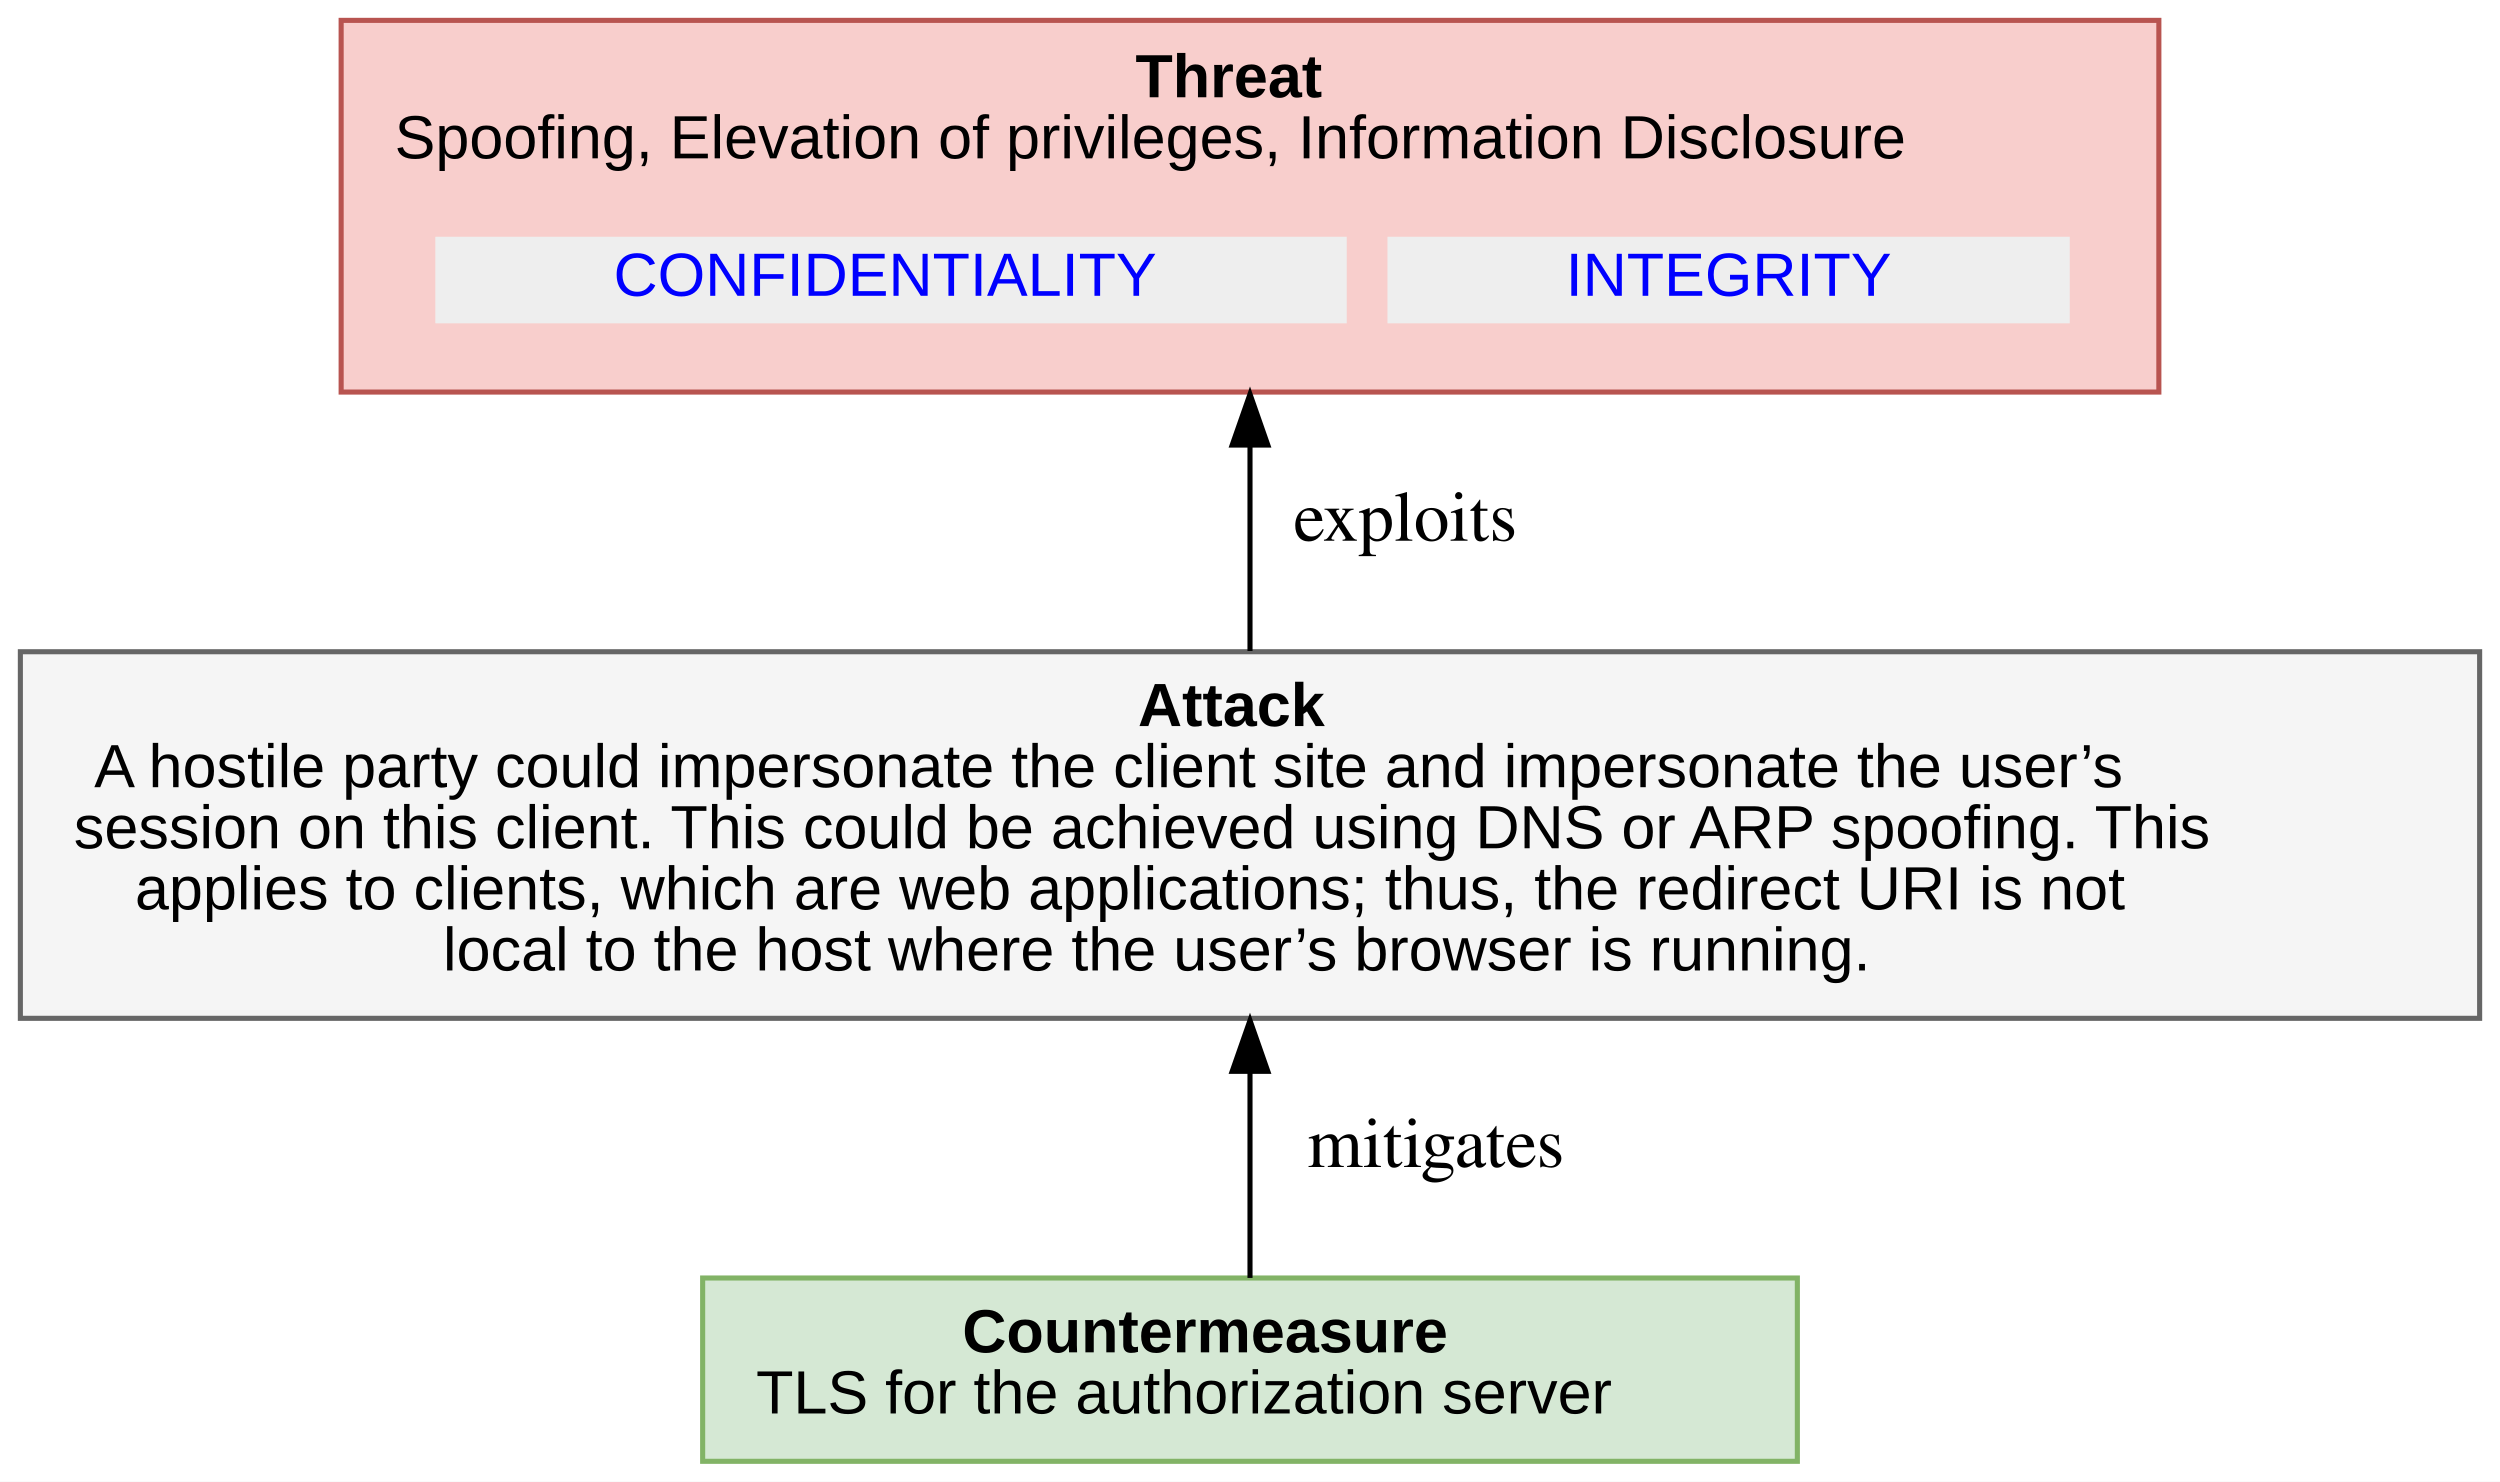
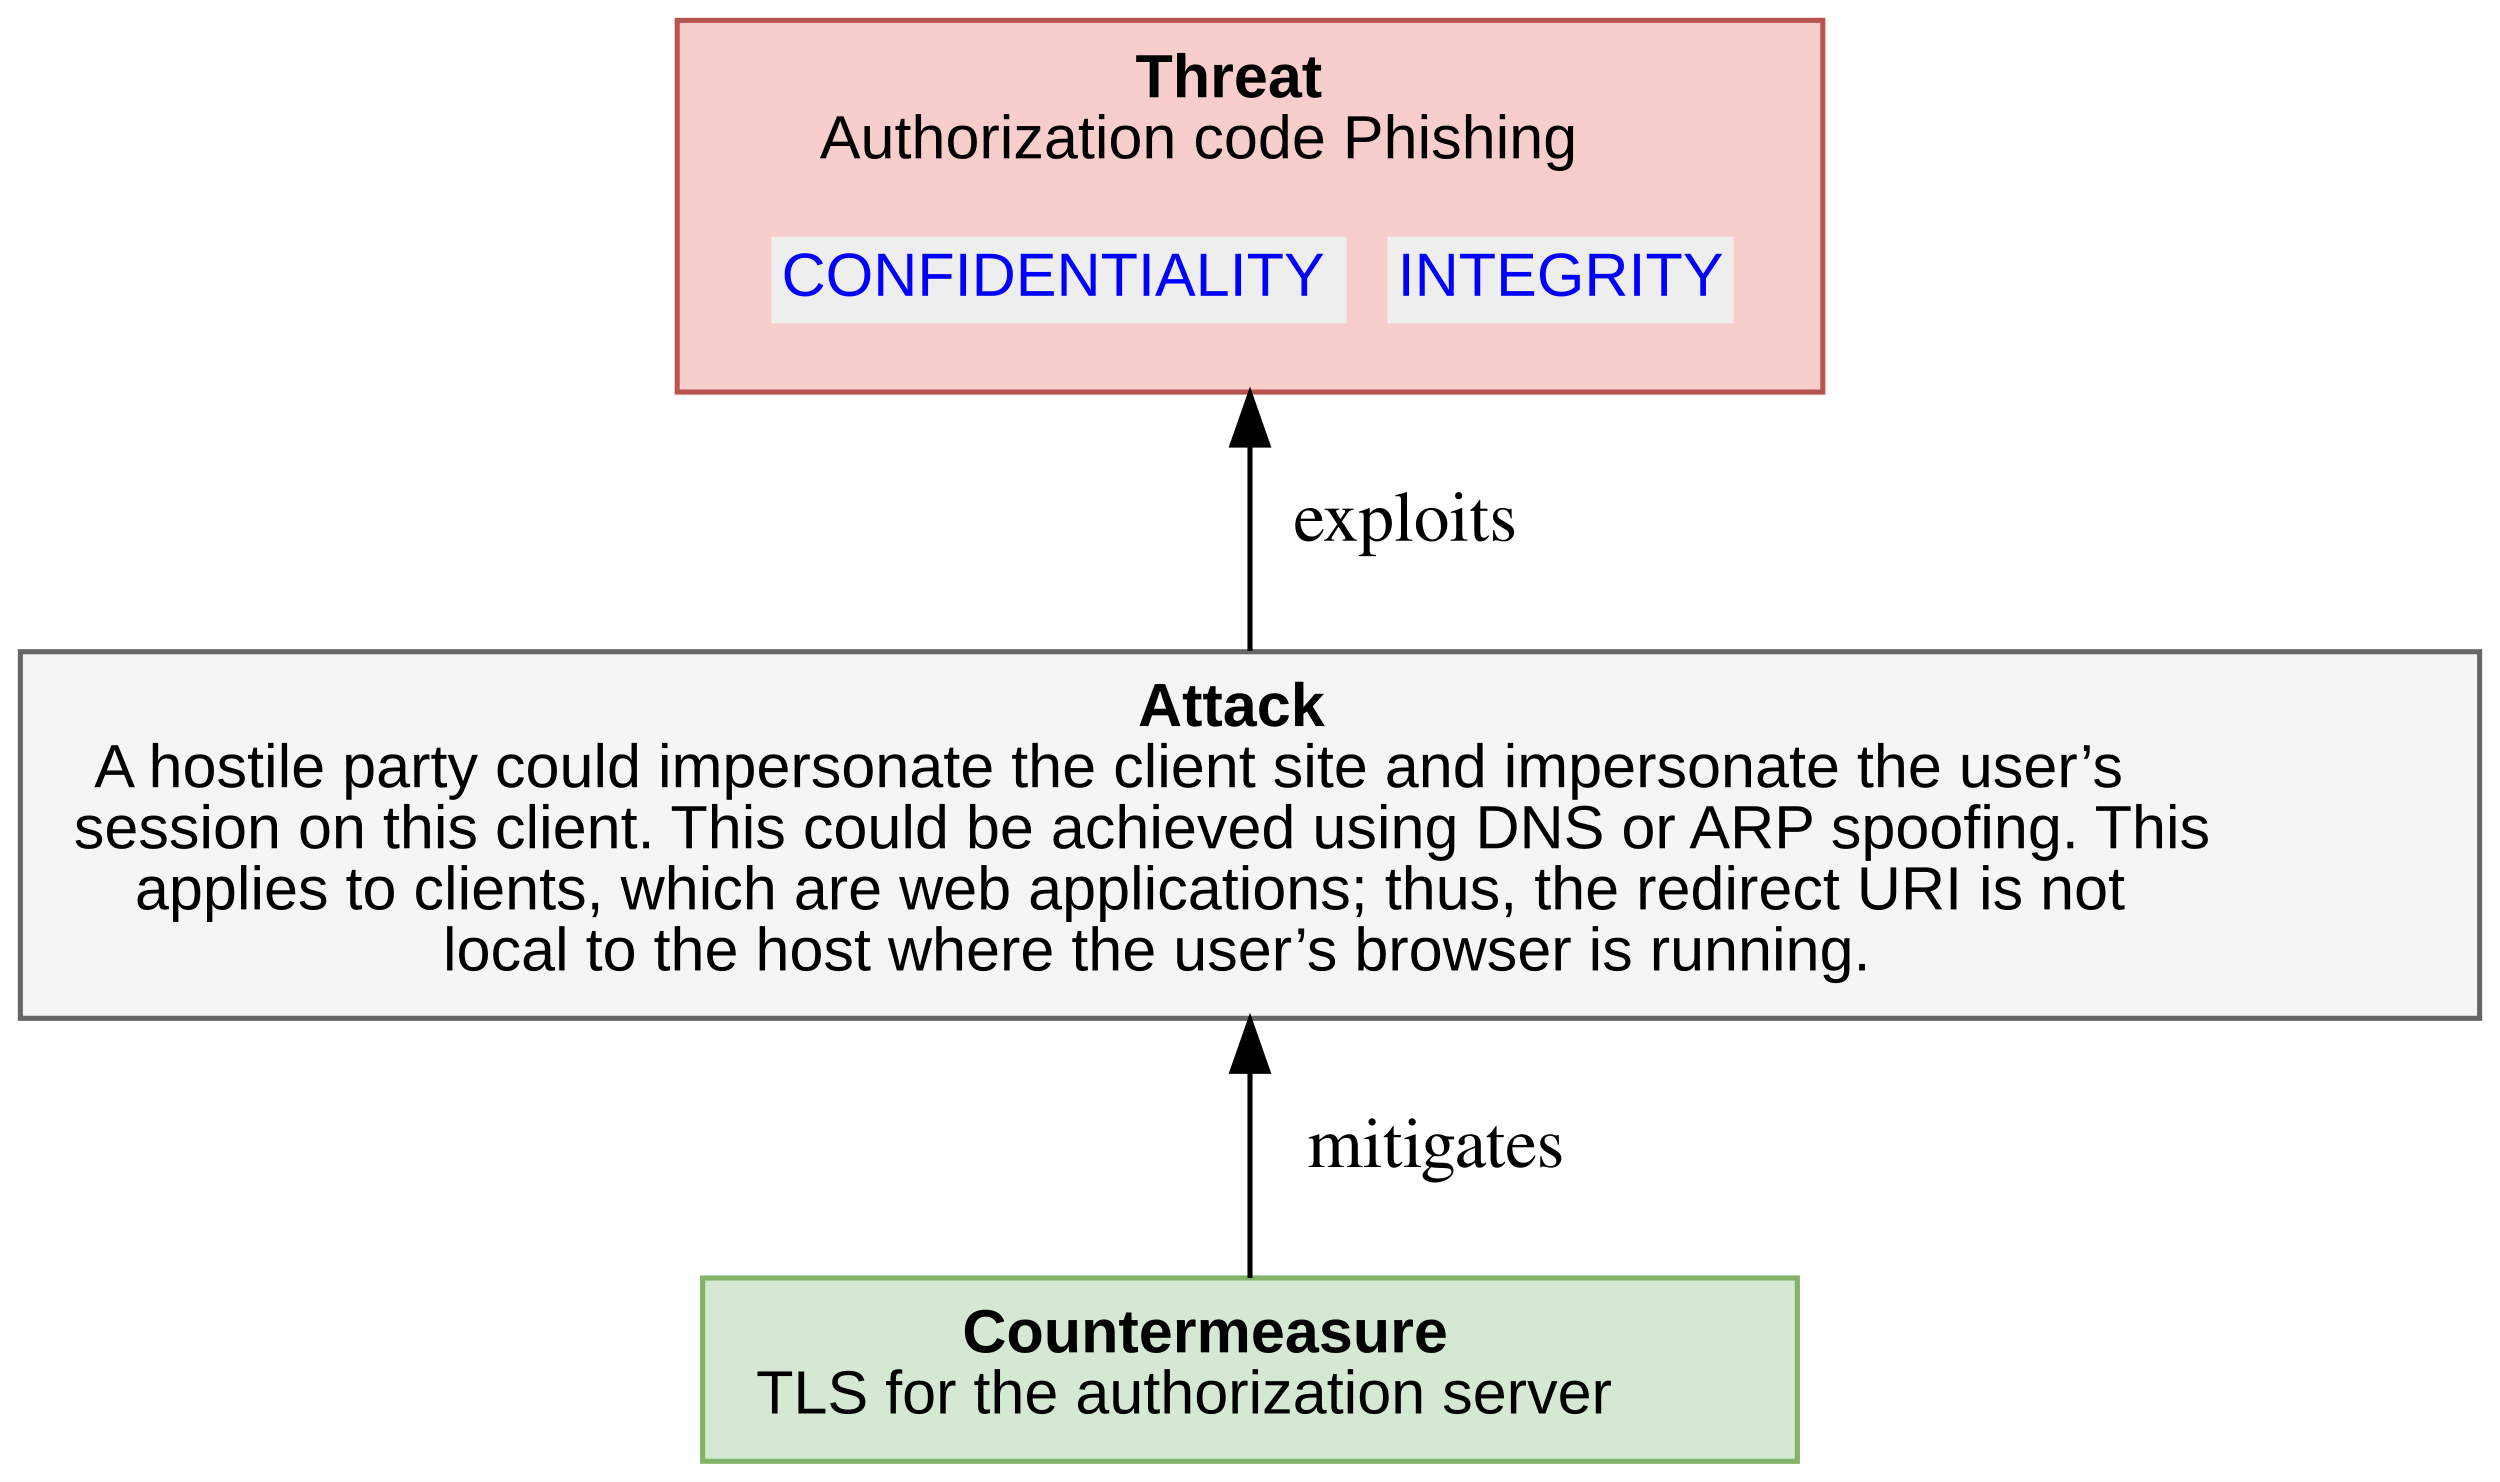
<svg xmlns="http://www.w3.org/2000/svg" xmlns:xlink="http://www.w3.org/1999/xlink" width="491pt" height="291pt" viewBox="0.00 0.00 491.00 291.00">
  <g id="graph0" class="graph" transform="scale(1 1) rotate(0) translate(4 287)">
    <polygon fill="white" stroke="transparent" points="-4,4 -4,-287 487,-287 487,4 -4,4" />
    <g id="node1" class="node">
-       <polygon fill="#f8cecc" stroke="#b85450" points="420,-283 63,-283 63,-210 420,-210 420,-283" />
+       <polygon fill="#f8cecc" stroke="#b85450" points="354,-283 129,-283 129,-210 354,-210 354,-283" />
      <text text-anchor="start" x="219" y="-267.9" font-family="Arial" font-weight="bold" font-size="12.00">Threat</text>
-       <text text-anchor="start" x="73.5" y="-255.9" font-family="Arial" font-size="12.00"> Spoofing, Elevation of privileges, Information Disclosure</text>
+       <text text-anchor="start" x="157" y="-255.9" font-family="Arial" font-size="12.00"> Authorization code Phishing</text>
      <g id="a_node1_0">
        <a xlink:href="#OAuth2.CONFIDENTIALITY" xlink:title="&lt;TABLE&gt;">
-           <polygon fill="#eeeeee" stroke="transparent" points="81.5,-223.5 81.5,-240.5 260.5,-240.5 260.5,-223.5 81.5,-223.5" />
-           <text text-anchor="start" x="116.5" y="-228.9" font-family="Arial" font-size="12.00" fill="blue">CONFIDENTIALITY</text>
+           <polygon fill="#eeeeee" stroke="transparent" points="147.5,-223.5 147.5,-240.5 260.5,-240.5 260.5,-223.5 147.5,-223.5" />
+           <text text-anchor="start" x="149.5" y="-228.9" font-family="Arial" font-size="12.00" fill="blue">CONFIDENTIALITY</text>
        </a>
      </g>
      <g id="a_node1_1">
        <a xlink:href="#OAuth2.INTEGRITY" xlink:title="&lt;TABLE&gt;">
-           <polygon fill="#eeeeee" stroke="transparent" points="268.5,-223.5 268.5,-240.5 402.5,-240.5 402.5,-223.5 268.5,-223.5" />
-           <text text-anchor="start" x="303.5" y="-228.9" font-family="Arial" font-size="12.00" fill="blue">INTEGRITY</text>
+           <polygon fill="#eeeeee" stroke="transparent" points="268.5,-223.5 268.5,-240.5 336.5,-240.5 336.5,-223.5 268.5,-223.5" />
+           <text text-anchor="start" x="270.5" y="-228.9" font-family="Arial" font-size="12.00" fill="blue">INTEGRITY</text>
        </a>
      </g>
    </g>
    <g id="node2" class="node">
      <polygon fill="#f5f5f5" stroke="#666666" points="483,-159 0,-159 0,-87 483,-87 483,-159" />
      <text text-anchor="start" x="219.5" y="-144.4" font-family="Arial" font-weight="bold" font-size="12.00">Attack</text>
      <text text-anchor="start" x="14.5" y="-132.4" font-family="Arial" font-size="12.00">A hostile party could impersonate the client site and impersonate the user’s</text>
      <text text-anchor="start" x="10.5" y="-120.4" font-family="Arial" font-size="12.00">session on this client. This could be achieved using DNS or ARP spoofing. This</text>
      <text text-anchor="start" x="22.5" y="-108.4" font-family="Arial" font-size="12.00">applies to clients, which are web applications; thus, the redirect URI is not</text>
      <text text-anchor="start" x="83" y="-96.4" font-family="Arial" font-size="12.00">local to the host where the user’s browser is running.</text>
    </g>
    <g id="edge1" class="edge">
      <path fill="none" stroke="black" d="M241.5,-159.14C241.5,-171.76 241.5,-186.19 241.5,-199.59" />
      <polygon fill="black" stroke="black" points="238,-199.59 241.5,-209.59 245,-199.59 238,-199.59" />
      <text text-anchor="middle" x="272" y="-180.8" font-family="Times,serif" font-size="14.00"> exploits</text>
    </g>
    <g id="node3" class="node">
      <polygon fill="#d5e8d4" stroke="#82b366" points="349,-36 134,-36 134,0 349,0 349,-36" />
      <text text-anchor="start" x="185" y="-21.4" font-family="Arial" font-weight="bold" font-size="12.00">Countermeasure</text>
      <text text-anchor="start" x="144.5" y="-9.4" font-family="Arial" font-size="12.00"> TLS for the authorization server</text>
    </g>
    <g id="edge2" class="edge">
      <path fill="none" stroke="black" d="M241.5,-36.01C241.5,-47.04 241.5,-61.99 241.5,-76.32" />
      <polygon fill="black" stroke="black" points="238,-76.59 241.5,-86.59 245,-76.59 238,-76.59" />
      <text text-anchor="middle" x="278" y="-57.8" font-family="Times,serif" font-size="14.00"> mitigates</text>
    </g>
  </g>
</svg>
